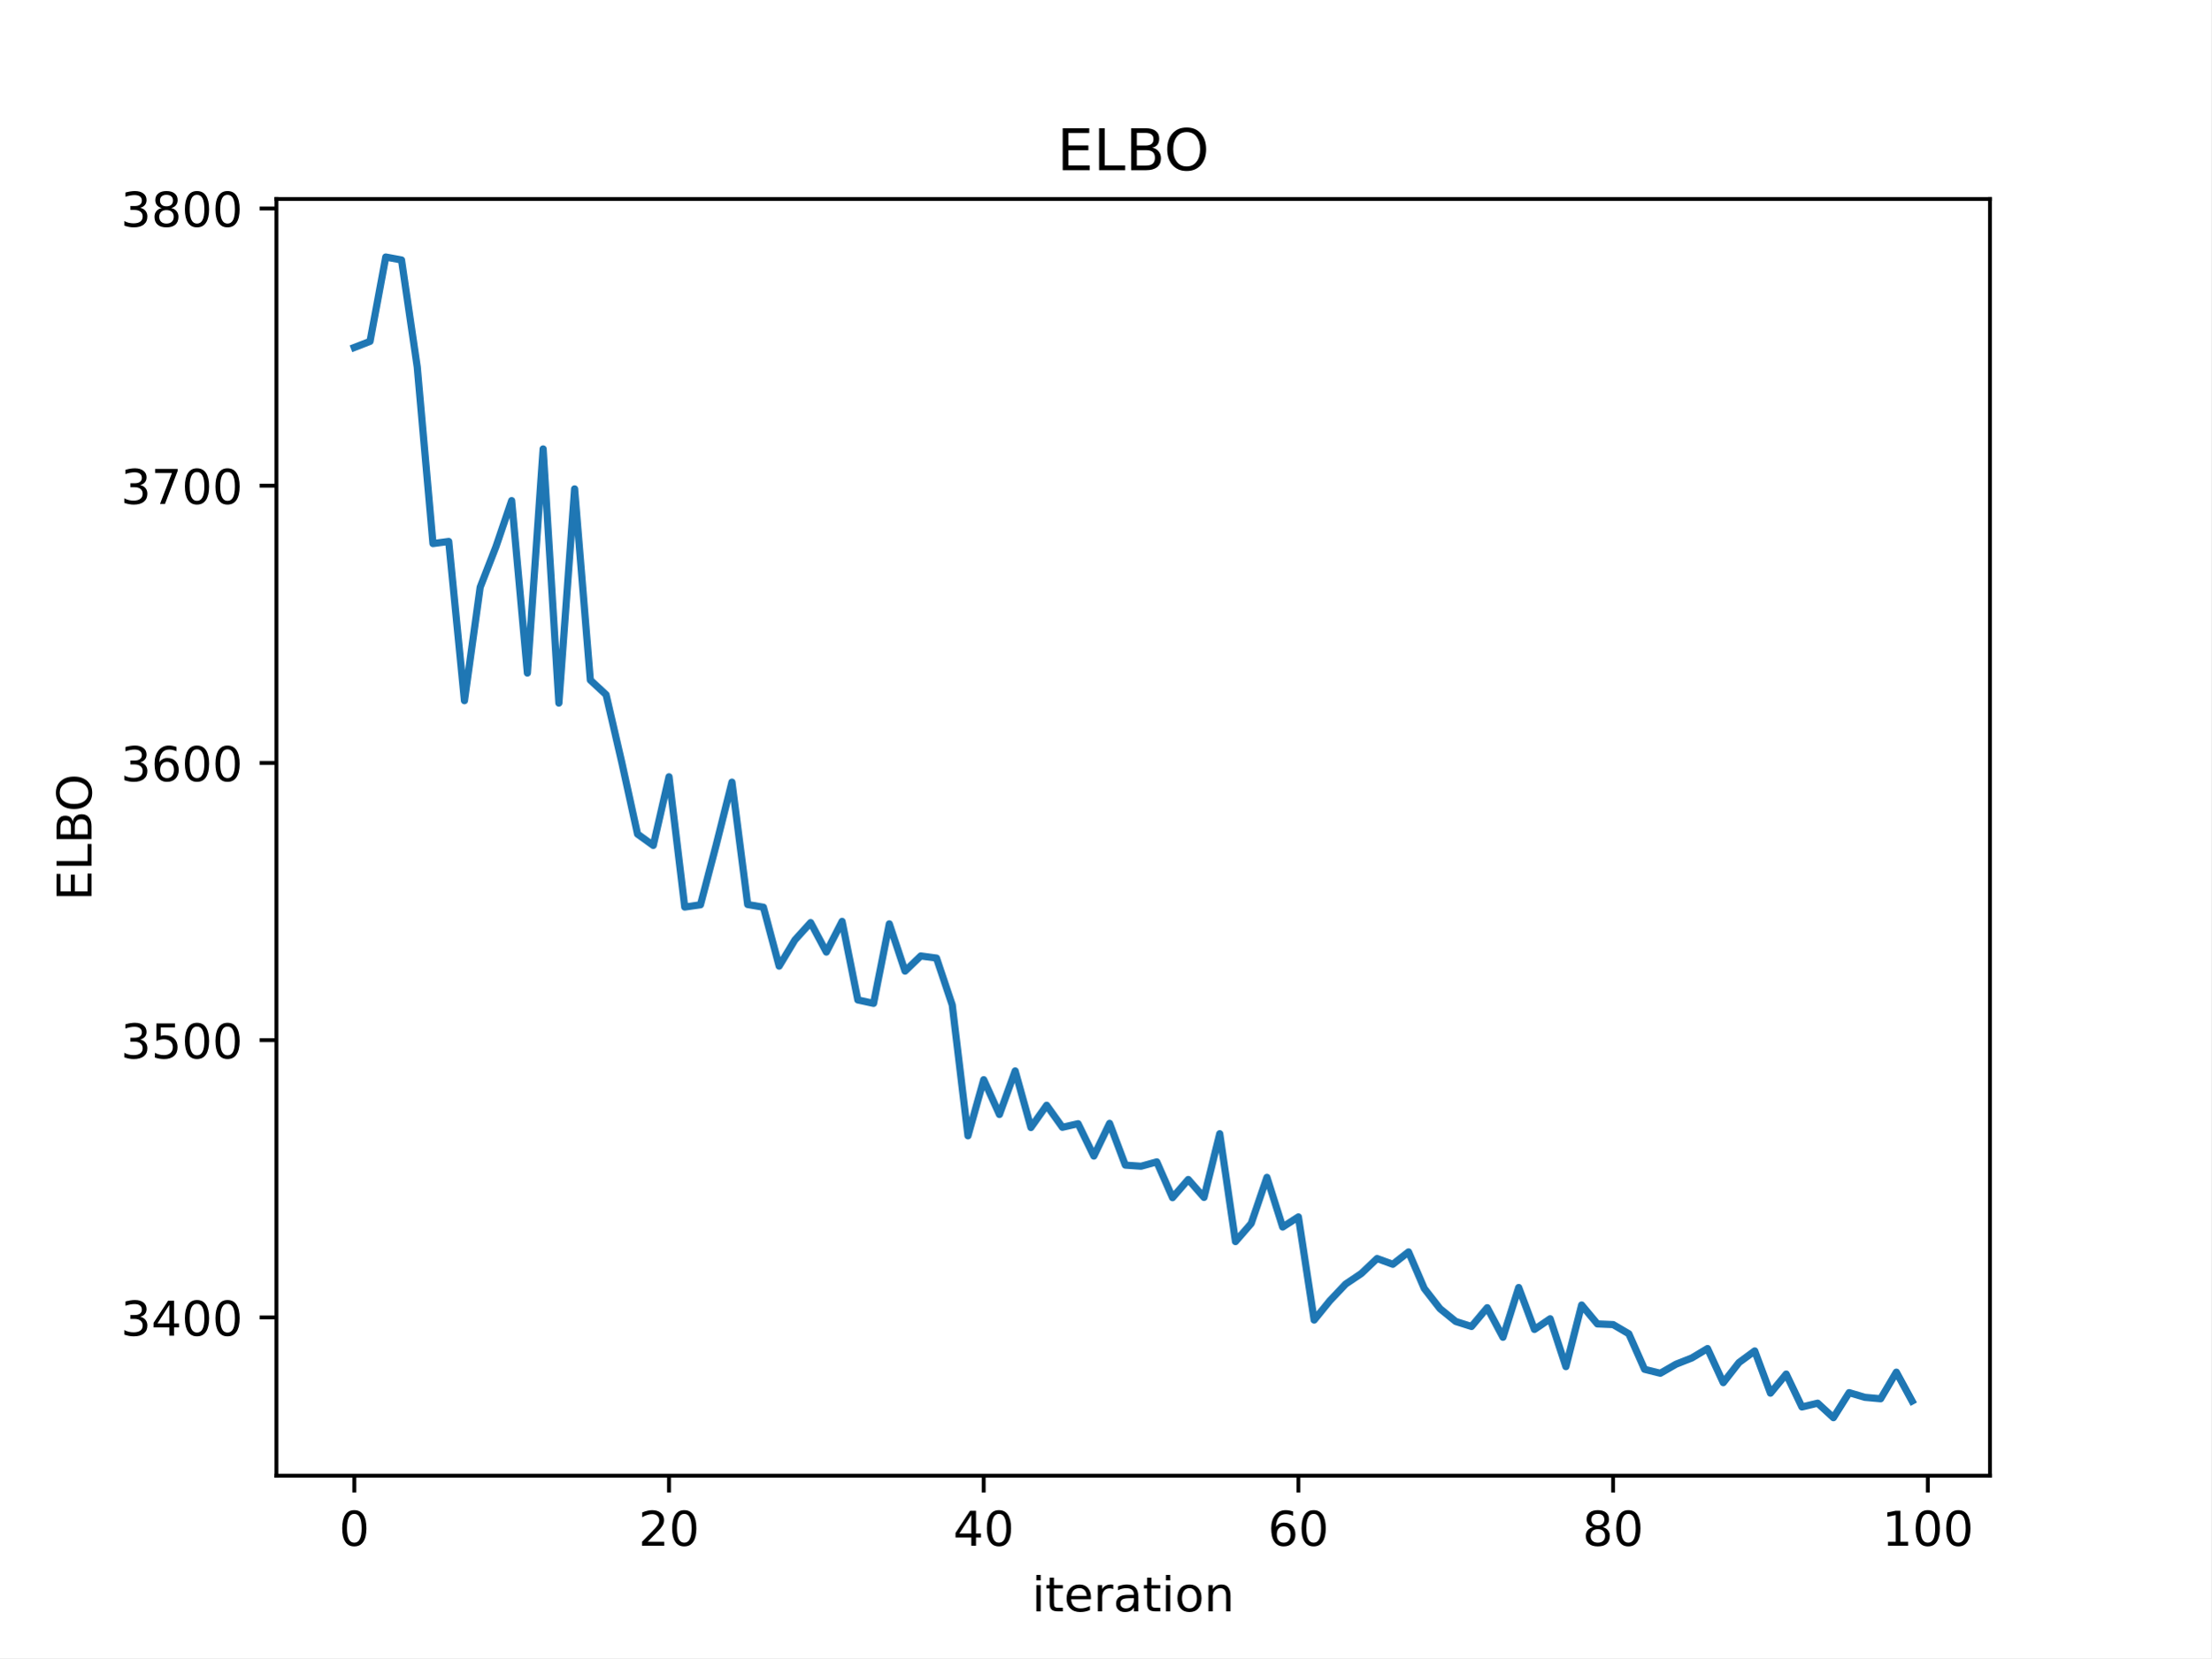
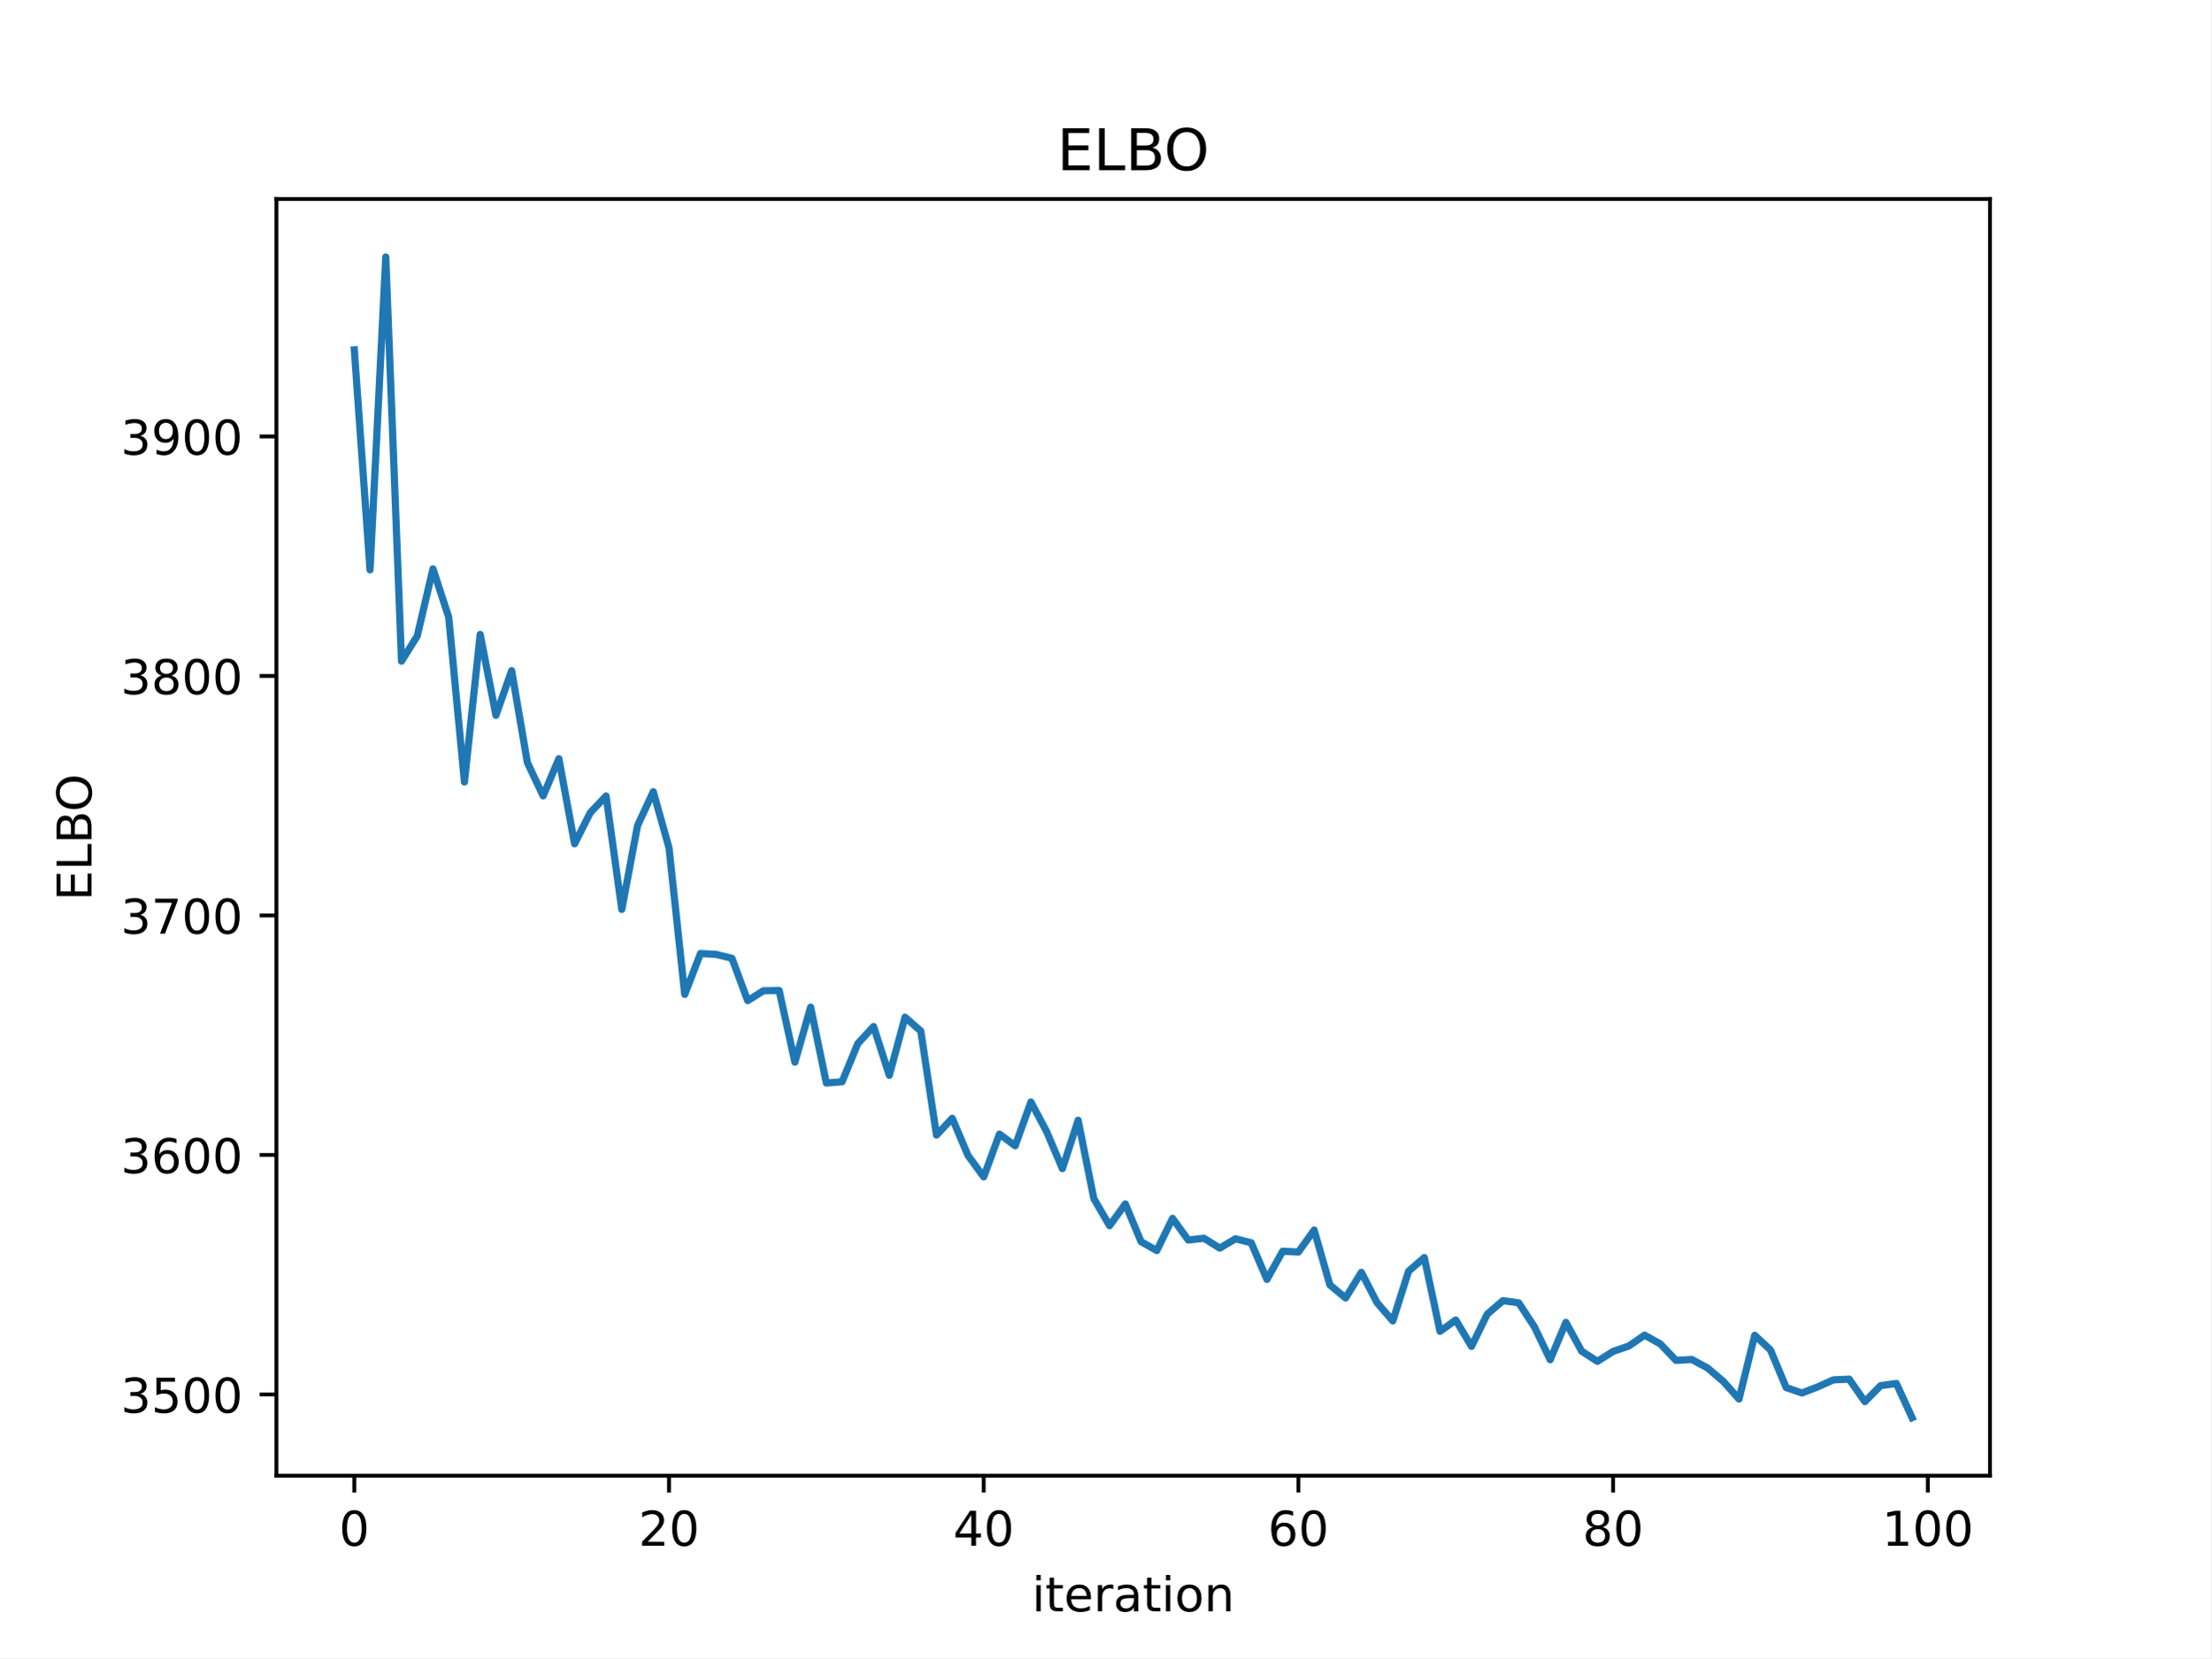
<svg xmlns="http://www.w3.org/2000/svg" xmlns:xlink="http://www.w3.org/1999/xlink" width="460.8pt" height="345.6pt" viewBox="0 0 460.8 345.6" version="1.1">
  <defs>
    <style type="text/css">*{stroke-linejoin: round; stroke-linecap: butt}</style>
  </defs>
  <g id="figure_1">
    <g id="patch_1">
      <path d="M 0 345.6  L 460.8 345.6  L 460.8 0  L 0 0  z " style="fill: #ffffff" />
    </g>
    <g id="axes_1">
      <g id="patch_2">
        <path d="M 57.6 307.584  L 414.72 307.584  L 414.72 41.472  L 57.6 41.472  z " style="fill: #ffffff" />
      </g>
      <g id="matplotlib.axis_1">
        <g id="xtick_1">
          <g id="line2d_1">
            <defs>
-               <path id="me9eb829aa2" d="M 0 0  L 0 3.5  " style="stroke: #000000; stroke-width: 0.8" />
-             </defs>
-             <g>
-               <use xlink:href="#me9eb829aa2" x="73.833" y="307.584" style="stroke: #000000; stroke-width: 0.8" />
+               <path id="m1793e772f5" d="M 0 0  L 0 3.5  " style="stroke: #000000; stroke-width: 0.8" />
+             </defs>
+             <g>
+               <use xlink:href="#m1793e772f5" x="73.833" y="307.584" style="stroke: #000000; stroke-width: 0.8" />
            </g>
          </g>
          <g id="text_1">
            <g transform="translate(70.65148 322.1824) scale(0.1 -0.1)">
              <defs>
                <path id="DejaVuSans-30" d="M 2034 4250  Q 1547 4250 1301 3770  Q 1056 3291 1056 2328  Q 1056 1369 1301 889  Q 1547 409 2034 409  Q 2525 409 2770 889  Q 3016 1369 3016 2328  Q 3016 3291 2770 3770  Q 2525 4250 2034 4250  z M 2034 4750  Q 2819 4750 3233 4129  Q 3647 3509 3647 2328  Q 3647 1150 3233 529  Q 2819 -91 2034 -91  Q 1250 -91 836 529  Q 422 1150 422 2328  Q 422 3509 836 4129  Q 1250 4750 2034 4750  z " transform="scale(0.015625)" />
              </defs>
              <use xlink:href="#DejaVuSans-30" />
            </g>
          </g>
        </g>
        <g id="xtick_2">
          <g id="line2d_2">
            <g>
-               <use xlink:href="#me9eb829aa2" x="139.42" y="307.584" style="stroke: #000000; stroke-width: 0.8" />
+               <use xlink:href="#m1793e772f5" x="139.42" y="307.584" style="stroke: #000000; stroke-width: 0.8" />
            </g>
          </g>
          <g id="text_2">
            <g transform="translate(133.057 322.1824) scale(0.1 -0.1)">
              <defs>
                <path id="DejaVuSans-32" d="M 1228 531  L 3431 531  L 3431 0  L 469 0  L 469 531  Q 828 903 1448 1529  Q 2069 2156 2228 2338  Q 2531 2678 2651 2914  Q 2772 3150 2772 3378  Q 2772 3750 2511 3984  Q 2250 4219 1831 4219  Q 1534 4219 1204 4116  Q 875 4013 500 3803  L 500 4441  Q 881 4594 1212 4672  Q 1544 4750 1819 4750  Q 2544 4750 2975 4387  Q 3406 4025 3406 3419  Q 3406 3131 3298 2873  Q 3191 2616 2906 2266  Q 2828 2175 2409 1742  Q 1991 1309 1228 531  z " transform="scale(0.015625)" />
              </defs>
              <use xlink:href="#DejaVuSans-32" />
              <use xlink:href="#DejaVuSans-30" x="63.623" />
            </g>
          </g>
        </g>
        <g id="xtick_3">
          <g id="line2d_3">
            <g>
-               <use xlink:href="#me9eb829aa2" x="205.006" y="307.584" style="stroke: #000000; stroke-width: 0.8" />
+               <use xlink:href="#m1793e772f5" x="205.006" y="307.584" style="stroke: #000000; stroke-width: 0.8" />
            </g>
          </g>
          <g id="text_3">
            <g transform="translate(198.6438 322.1824) scale(0.1 -0.1)">
              <defs>
                <path id="DejaVuSans-34" d="M 2419 4116  L 825 1625  L 2419 1625  L 2419 4116  z M 2253 4666  L 3047 4666  L 3047 1625  L 3713 1625  L 3713 1100  L 3047 1100  L 3047 0  L 2419 0  L 2419 1100  L 313 1100  L 313 1709  L 2253 4666  z " transform="scale(0.015625)" />
              </defs>
              <use xlink:href="#DejaVuSans-34" />
              <use xlink:href="#DejaVuSans-30" x="63.623" />
            </g>
          </g>
        </g>
        <g id="xtick_4">
          <g id="line2d_4">
            <g>
-               <use xlink:href="#me9eb829aa2" x="270.593" y="307.584" style="stroke: #000000; stroke-width: 0.8" />
+               <use xlink:href="#m1793e772f5" x="270.593" y="307.584" style="stroke: #000000; stroke-width: 0.8" />
            </g>
          </g>
          <g id="text_4">
            <g transform="translate(264.2306 322.1824) scale(0.1 -0.1)">
              <defs>
                <path id="DejaVuSans-36" d="M 2113 2584  Q 1688 2584 1439 2293  Q 1191 2003 1191 1497  Q 1191 994 1439 701  Q 1688 409 2113 409  Q 2538 409 2786 701  Q 3034 994 3034 1497  Q 3034 2003 2786 2293  Q 2538 2584 2113 2584  z M 3366 4563  L 3366 3988  Q 3128 4100 2886 4159  Q 2644 4219 2406 4219  Q 1781 4219 1451 3797  Q 1122 3375 1075 2522  Q 1259 2794 1537 2939  Q 1816 3084 2150 3084  Q 2853 3084 3261 2657  Q 3669 2231 3669 1497  Q 3669 778 3244 343  Q 2819 -91 2113 -91  Q 1303 -91 875 529  Q 447 1150 447 2328  Q 447 3434 972 4092  Q 1497 4750 2381 4750  Q 2619 4750 2861 4703  Q 3103 4656 3366 4563  z " transform="scale(0.015625)" />
              </defs>
              <use xlink:href="#DejaVuSans-36" />
              <use xlink:href="#DejaVuSans-30" x="63.623" />
            </g>
          </g>
        </g>
        <g id="xtick_5">
          <g id="line2d_5">
            <g>
-               <use xlink:href="#me9eb829aa2" x="336.18" y="307.584" style="stroke: #000000; stroke-width: 0.8" />
+               <use xlink:href="#m1793e772f5" x="336.18" y="307.584" style="stroke: #000000; stroke-width: 0.8" />
            </g>
          </g>
          <g id="text_5">
            <g transform="translate(329.8173 322.1824) scale(0.1 -0.1)">
              <defs>
                <path id="DejaVuSans-38" d="M 2034 2216  Q 1584 2216 1326 1975  Q 1069 1734 1069 1313  Q 1069 891 1326 650  Q 1584 409 2034 409  Q 2484 409 2743 651  Q 3003 894 3003 1313  Q 3003 1734 2745 1975  Q 2488 2216 2034 2216  z M 1403 2484  Q 997 2584 770 2862  Q 544 3141 544 3541  Q 544 4100 942 4425  Q 1341 4750 2034 4750  Q 2731 4750 3128 4425  Q 3525 4100 3525 3541  Q 3525 3141 3298 2862  Q 3072 2584 2669 2484  Q 3125 2378 3379 2068  Q 3634 1759 3634 1313  Q 3634 634 3220 271  Q 2806 -91 2034 -91  Q 1263 -91 848 271  Q 434 634 434 1313  Q 434 1759 690 2068  Q 947 2378 1403 2484  z M 1172 3481  Q 1172 3119 1398 2916  Q 1625 2713 2034 2713  Q 2441 2713 2670 2916  Q 2900 3119 2900 3481  Q 2900 3844 2670 4047  Q 2441 4250 2034 4250  Q 1625 4250 1398 4047  Q 1172 3844 1172 3481  z " transform="scale(0.015625)" />
              </defs>
              <use xlink:href="#DejaVuSans-38" />
              <use xlink:href="#DejaVuSans-30" x="63.623" />
            </g>
          </g>
        </g>
        <g id="xtick_6">
          <g id="line2d_6">
            <g>
-               <use xlink:href="#me9eb829aa2" x="401.767" y="307.584" style="stroke: #000000; stroke-width: 0.8" />
+               <use xlink:href="#m1793e772f5" x="401.767" y="307.584" style="stroke: #000000; stroke-width: 0.8" />
            </g>
          </g>
          <g id="text_6">
            <g transform="translate(392.2229 322.1824) scale(0.1 -0.1)">
              <defs>
                <path id="DejaVuSans-31" d="M 794 531  L 1825 531  L 1825 4091  L 703 3866  L 703 4441  L 1819 4666  L 2450 4666  L 2450 531  L 3481 531  L 3481 0  L 794 0  L 794 531  z " transform="scale(0.015625)" />
              </defs>
              <use xlink:href="#DejaVuSans-31" />
              <use xlink:href="#DejaVuSans-30" x="63.623" />
              <use xlink:href="#DejaVuSans-30" x="127.246" />
            </g>
          </g>
        </g>
        <g id="text_7">
          <g transform="translate(215.0373 335.8606) scale(0.1 -0.1)">
            <defs>
              <path id="DejaVuSans-69" d="M 603 3500  L 1178 3500  L 1178 0  L 603 0  L 603 3500  z M 603 4863  L 1178 4863  L 1178 4134  L 603 4134  L 603 4863  z " transform="scale(0.015625)" />
              <path id="DejaVuSans-74" d="M 1172 4494  L 1172 3500  L 2356 3500  L 2356 3053  L 1172 3053  L 1172 1153  Q 1172 725 1289 603  Q 1406 481 1766 481  L 2356 481  L 2356 0  L 1766 0  Q 1100 0 847 248  Q 594 497 594 1153  L 594 3053  L 172 3053  L 172 3500  L 594 3500  L 594 4494  L 1172 4494  z " transform="scale(0.015625)" />
              <path id="DejaVuSans-65" d="M 3597 1894  L 3597 1613  L 953 1613  Q 991 1019 1311 708  Q 1631 397 2203 397  Q 2534 397 2845 478  Q 3156 559 3463 722  L 3463 178  Q 3153 47 2828 -22  Q 2503 -91 2169 -91  Q 1331 -91 842 396  Q 353 884 353 1716  Q 353 2575 817 3079  Q 1281 3584 2069 3584  Q 2775 3584 3186 3129  Q 3597 2675 3597 1894  z M 3022 2063  Q 3016 2534 2758 2815  Q 2500 3097 2075 3097  Q 1594 3097 1305 2825  Q 1016 2553 972 2059  L 3022 2063  z " transform="scale(0.015625)" />
              <path id="DejaVuSans-72" d="M 2631 2963  Q 2534 3019 2420 3045  Q 2306 3072 2169 3072  Q 1681 3072 1420 2755  Q 1159 2438 1159 1844  L 1159 0  L 581 0  L 581 3500  L 1159 3500  L 1159 2956  Q 1341 3275 1631 3429  Q 1922 3584 2338 3584  Q 2397 3584 2469 3576  Q 2541 3569 2628 3553  L 2631 2963  z " transform="scale(0.015625)" />
              <path id="DejaVuSans-61" d="M 2194 1759  Q 1497 1759 1228 1600  Q 959 1441 959 1056  Q 959 750 1161 570  Q 1363 391 1709 391  Q 2188 391 2477 730  Q 2766 1069 2766 1631  L 2766 1759  L 2194 1759  z M 3341 1997  L 3341 0  L 2766 0  L 2766 531  Q 2569 213 2275 61  Q 1981 -91 1556 -91  Q 1019 -91 701 211  Q 384 513 384 1019  Q 384 1609 779 1909  Q 1175 2209 1959 2209  L 2766 2209  L 2766 2266  Q 2766 2663 2505 2880  Q 2244 3097 1772 3097  Q 1472 3097 1187 3025  Q 903 2953 641 2809  L 641 3341  Q 956 3463 1253 3523  Q 1550 3584 1831 3584  Q 2591 3584 2966 3190  Q 3341 2797 3341 1997  z " transform="scale(0.015625)" />
              <path id="DejaVuSans-6f" d="M 1959 3097  Q 1497 3097 1228 2736  Q 959 2375 959 1747  Q 959 1119 1226 758  Q 1494 397 1959 397  Q 2419 397 2687 759  Q 2956 1122 2956 1747  Q 2956 2369 2687 2733  Q 2419 3097 1959 3097  z M 1959 3584  Q 2709 3584 3137 3096  Q 3566 2609 3566 1747  Q 3566 888 3137 398  Q 2709 -91 1959 -91  Q 1206 -91 779 398  Q 353 888 353 1747  Q 353 2609 779 3096  Q 1206 3584 1959 3584  z " transform="scale(0.015625)" />
              <path id="DejaVuSans-6e" d="M 3513 2113  L 3513 0  L 2938 0  L 2938 2094  Q 2938 2591 2744 2837  Q 2550 3084 2163 3084  Q 1697 3084 1428 2787  Q 1159 2491 1159 1978  L 1159 0  L 581 0  L 581 3500  L 1159 3500  L 1159 2956  Q 1366 3272 1645 3428  Q 1925 3584 2291 3584  Q 2894 3584 3203 3211  Q 3513 2838 3513 2113  z " transform="scale(0.015625)" />
            </defs>
            <use xlink:href="#DejaVuSans-69" />
            <use xlink:href="#DejaVuSans-74" x="27.783" />
            <use xlink:href="#DejaVuSans-65" x="66.992" />
            <use xlink:href="#DejaVuSans-72" x="128.516" />
            <use xlink:href="#DejaVuSans-61" x="169.629" />
            <use xlink:href="#DejaVuSans-74" x="230.908" />
            <use xlink:href="#DejaVuSans-69" x="270.117" />
            <use xlink:href="#DejaVuSans-6f" x="297.9" />
            <use xlink:href="#DejaVuSans-6e" x="359.082" />
          </g>
        </g>
      </g>
      <g id="matplotlib.axis_2">
        <g id="ytick_1">
          <g id="line2d_7">
            <defs>
-               <path id="m384464a37c" d="M 0 0  L -3.5 0  " style="stroke: #000000; stroke-width: 0.8" />
-             </defs>
-             <g>
-               <use xlink:href="#m384464a37c" x="57.6" y="274.596" style="stroke: #000000; stroke-width: 0.8" />
+               <path id="mfd85a42080" d="M 0 0  L -3.5 0  " style="stroke: #000000; stroke-width: 0.8" />
+             </defs>
+             <g>
+               <use xlink:href="#mfd85a42080" x="57.6" y="290.658" style="stroke: #000000; stroke-width: 0.8" />
            </g>
          </g>
          <g id="text_8">
-             <g transform="translate(25.15 278.395) scale(0.1 -0.1)">
+             <g transform="translate(25.15 294.457) scale(0.1 -0.1)">
              <defs>
                <path id="DejaVuSans-33" d="M 2597 2516  Q 3050 2419 3304 2112  Q 3559 1806 3559 1356  Q 3559 666 3084 287  Q 2609 -91 1734 -91  Q 1441 -91 1130 -33  Q 819 25 488 141  L 488 750  Q 750 597 1062 519  Q 1375 441 1716 441  Q 2309 441 2620 675  Q 2931 909 2931 1356  Q 2931 1769 2642 2001  Q 2353 2234 1838 2234  L 1294 2234  L 1294 2753  L 1863 2753  Q 2328 2753 2575 2939  Q 2822 3125 2822 3475  Q 2822 3834 2567 4026  Q 2313 4219 1838 4219  Q 1578 4219 1281 4162  Q 984 4106 628 3988  L 628 4550  Q 988 4650 1302 4700  Q 1616 4750 1894 4750  Q 2613 4750 3031 4423  Q 3450 4097 3450 3541  Q 3450 3153 3228 2886  Q 3006 2619 2597 2516  z " transform="scale(0.015625)" />
-               </defs>
-               <use xlink:href="#DejaVuSans-33" />
-               <use xlink:href="#DejaVuSans-34" x="63.623" />
+                 <path id="DejaVuSans-35" d="M 691 4666  L 3169 4666  L 3169 4134  L 1269 4134  L 1269 2991  Q 1406 3038 1543 3061  Q 1681 3084 1819 3084  Q 2600 3084 3056 2656  Q 3513 2228 3513 1497  Q 3513 744 3044 326  Q 2575 -91 1722 -91  Q 1428 -91 1123 -41  Q 819 9 494 109  L 494 744  Q 775 591 1075 516  Q 1375 441 1709 441  Q 2250 441 2565 725  Q 2881 1009 2881 1497  Q 2881 1984 2565 2268  Q 2250 2553 1709 2553  Q 1456 2553 1204 2497  Q 953 2441 691 2322  L 691 4666  z " transform="scale(0.015625)" />
+               </defs>
+               <use xlink:href="#DejaVuSans-33" />
+               <use xlink:href="#DejaVuSans-35" x="63.623" />
              <use xlink:href="#DejaVuSans-30" x="127.246" />
              <use xlink:href="#DejaVuSans-30" x="190.869" />
            </g>
          </g>
        </g>
        <g id="ytick_2">
          <g id="line2d_8">
            <g>
-               <use xlink:href="#m384464a37c" x="57.6" y="216.807" style="stroke: #000000; stroke-width: 0.8" />
+               <use xlink:href="#mfd85a42080" x="57.6" y="240.733" style="stroke: #000000; stroke-width: 0.8" />
            </g>
          </g>
          <g id="text_9">
-             <g transform="translate(25.15 220.6061) scale(0.1 -0.1)">
-               <defs>
-                 <path id="DejaVuSans-35" d="M 691 4666  L 3169 4666  L 3169 4134  L 1269 4134  L 1269 2991  Q 1406 3038 1543 3061  Q 1681 3084 1819 3084  Q 2600 3084 3056 2656  Q 3513 2228 3513 1497  Q 3513 744 3044 326  Q 2575 -91 1722 -91  Q 1428 -91 1123 -41  Q 819 9 494 109  L 494 744  Q 775 591 1075 516  Q 1375 441 1709 441  Q 2250 441 2565 725  Q 2881 1009 2881 1497  Q 2881 1984 2565 2268  Q 2250 2553 1709 2553  Q 1456 2553 1204 2497  Q 953 2441 691 2322  L 691 4666  z " transform="scale(0.015625)" />
-               </defs>
-               <use xlink:href="#DejaVuSans-33" />
-               <use xlink:href="#DejaVuSans-35" x="63.623" />
+             <g transform="translate(25.15 244.5324) scale(0.1 -0.1)">
+               <use xlink:href="#DejaVuSans-33" />
+               <use xlink:href="#DejaVuSans-36" x="63.623" />
              <use xlink:href="#DejaVuSans-30" x="127.246" />
              <use xlink:href="#DejaVuSans-30" x="190.869" />
            </g>
          </g>
        </g>
        <g id="ytick_3">
          <g id="line2d_9">
            <g>
-               <use xlink:href="#m384464a37c" x="57.6" y="159.018" style="stroke: #000000; stroke-width: 0.8" />
+               <use xlink:href="#mfd85a42080" x="57.6" y="190.809" style="stroke: #000000; stroke-width: 0.8" />
            </g>
          </g>
          <g id="text_10">
-             <g transform="translate(25.15 162.8171) scale(0.1 -0.1)">
-               <use xlink:href="#DejaVuSans-33" />
-               <use xlink:href="#DejaVuSans-36" x="63.623" />
+             <g transform="translate(25.15 194.6078) scale(0.1 -0.1)">
+               <defs>
+                 <path id="DejaVuSans-37" d="M 525 4666  L 3525 4666  L 3525 4397  L 1831 0  L 1172 0  L 2766 4134  L 525 4134  L 525 4666  z " transform="scale(0.015625)" />
+               </defs>
+               <use xlink:href="#DejaVuSans-33" />
+               <use xlink:href="#DejaVuSans-37" x="63.623" />
              <use xlink:href="#DejaVuSans-30" x="127.246" />
              <use xlink:href="#DejaVuSans-30" x="190.869" />
            </g>
          </g>
        </g>
        <g id="ytick_4">
          <g id="line2d_10">
            <g>
-               <use xlink:href="#m384464a37c" x="57.6" y="101.229" style="stroke: #000000; stroke-width: 0.8" />
+               <use xlink:href="#mfd85a42080" x="57.6" y="140.884" style="stroke: #000000; stroke-width: 0.8" />
            </g>
          </g>
          <g id="text_11">
-             <g transform="translate(25.15 105.0282) scale(0.1 -0.1)">
-               <defs>
-                 <path id="DejaVuSans-37" d="M 525 4666  L 3525 4666  L 3525 4397  L 1831 0  L 1172 0  L 2766 4134  L 525 4134  L 525 4666  z " transform="scale(0.015625)" />
-               </defs>
-               <use xlink:href="#DejaVuSans-33" />
-               <use xlink:href="#DejaVuSans-37" x="63.623" />
+             <g transform="translate(25.15 144.6831) scale(0.1 -0.1)">
+               <use xlink:href="#DejaVuSans-33" />
+               <use xlink:href="#DejaVuSans-38" x="63.623" />
              <use xlink:href="#DejaVuSans-30" x="127.246" />
              <use xlink:href="#DejaVuSans-30" x="190.869" />
            </g>
          </g>
        </g>
        <g id="ytick_5">
          <g id="line2d_11">
            <g>
-               <use xlink:href="#m384464a37c" x="57.6" y="43.44" style="stroke: #000000; stroke-width: 0.8" />
+               <use xlink:href="#mfd85a42080" x="57.6" y="90.959" style="stroke: #000000; stroke-width: 0.8" />
            </g>
          </g>
          <g id="text_12">
-             <g transform="translate(25.15 47.2392) scale(0.1 -0.1)">
-               <use xlink:href="#DejaVuSans-33" />
-               <use xlink:href="#DejaVuSans-38" x="63.623" />
+             <g transform="translate(25.15 94.75852) scale(0.1 -0.1)">
+               <defs>
+                 <path id="DejaVuSans-39" d="M 703 97  L 703 672  Q 941 559 1184 500  Q 1428 441 1663 441  Q 2288 441 2617 861  Q 2947 1281 2994 2138  Q 2813 1869 2534 1725  Q 2256 1581 1919 1581  Q 1219 1581 811 2004  Q 403 2428 403 3163  Q 403 3881 828 4315  Q 1253 4750 1959 4750  Q 2769 4750 3195 4129  Q 3622 3509 3622 2328  Q 3622 1225 3098 567  Q 2575 -91 1691 -91  Q 1453 -91 1209 -44  Q 966 3 703 97  z M 1959 2075  Q 2384 2075 2632 2365  Q 2881 2656 2881 3163  Q 2881 3666 2632 3958  Q 2384 4250 1959 4250  Q 1534 4250 1286 3958  Q 1038 3666 1038 3163  Q 1038 2656 1286 2365  Q 1534 2075 1959 2075  z " transform="scale(0.015625)" />
+               </defs>
+               <use xlink:href="#DejaVuSans-33" />
+               <use xlink:href="#DejaVuSans-39" x="63.623" />
              <use xlink:href="#DejaVuSans-30" x="127.246" />
              <use xlink:href="#DejaVuSans-30" x="190.869" />
            </g>
          </g>
        </g>
        <g id="text_13">
          <g transform="translate(19.07031 187.7522) rotate(-90) scale(0.1 -0.1)">
            <defs>
              <path id="DejaVuSans-45" d="M 628 4666  L 3578 4666  L 3578 4134  L 1259 4134  L 1259 2753  L 3481 2753  L 3481 2222  L 1259 2222  L 1259 531  L 3634 531  L 3634 0  L 628 0  L 628 4666  z " transform="scale(0.015625)" />
              <path id="DejaVuSans-4c" d="M 628 4666  L 1259 4666  L 1259 531  L 3531 531  L 3531 0  L 628 0  L 628 4666  z " transform="scale(0.015625)" />
              <path id="DejaVuSans-42" d="M 1259 2228  L 1259 519  L 2272 519  Q 2781 519 3026 730  Q 3272 941 3272 1375  Q 3272 1813 3026 2020  Q 2781 2228 2272 2228  L 1259 2228  z M 1259 4147  L 1259 2741  L 2194 2741  Q 2656 2741 2882 2914  Q 3109 3088 3109 3444  Q 3109 3797 2882 3972  Q 2656 4147 2194 4147  L 1259 4147  z M 628 4666  L 2241 4666  Q 2963 4666 3353 4366  Q 3744 4066 3744 3513  Q 3744 3084 3544 2831  Q 3344 2578 2956 2516  Q 3422 2416 3680 2098  Q 3938 1781 3938 1306  Q 3938 681 3513 340  Q 3088 0 2303 0  L 628 0  L 628 4666  z " transform="scale(0.015625)" />
              <path id="DejaVuSans-4f" d="M 2522 4238  Q 1834 4238 1429 3725  Q 1025 3213 1025 2328  Q 1025 1447 1429 934  Q 1834 422 2522 422  Q 3209 422 3611 934  Q 4013 1447 4013 2328  Q 4013 3213 3611 3725  Q 3209 4238 2522 4238  z M 2522 4750  Q 3503 4750 4090 4092  Q 4678 3434 4678 2328  Q 4678 1225 4090 567  Q 3503 -91 2522 -91  Q 1538 -91 948 565  Q 359 1222 359 2328  Q 359 3434 948 4092  Q 1538 4750 2522 4750  z " transform="scale(0.015625)" />
            </defs>
            <use xlink:href="#DejaVuSans-45" />
            <use xlink:href="#DejaVuSans-4c" x="63.184" />
            <use xlink:href="#DejaVuSans-42" x="118.896" />
            <use xlink:href="#DejaVuSans-4f" x="185.75" />
          </g>
        </g>
      </g>
      <g id="line2d_12">
-         <path d="M 73.833 72.423  L 77.112 71.15  L 80.391 53.568  L 83.671 54.182  L 86.95 76.495  L 90.229 113.293  L 93.509 112.851  L 96.788 146.043  L 100.067 122.398  L 103.347 113.964  L 106.626 104.343  L 109.905 140.283  L 113.185 93.571  L 116.464 146.543  L 119.743 101.896  L 123.023 141.749  L 126.302 144.787  L 129.581 158.921  L 132.861 173.847  L 136.14 176.212  L 139.42 161.904  L 142.699 189.059  L 145.978 188.587  L 149.258 176.084  L 152.537 163.022  L 155.816 188.529  L 159.096 189.093  L 162.375 201.372  L 165.654 195.924  L 168.934 192.3  L 172.213 198.442  L 175.492 192.049  L 178.772 208.424  L 182.051 209.134  L 185.33 192.563  L 188.61 202.409  L 191.889 199.252  L 195.168 199.693  L 198.448 209.475  L 201.727 236.739  L 205.006 225.047  L 208.286 232.299  L 211.565 223.219  L 214.844 235.011  L 218.124 230.372  L 221.403 234.962  L 224.682 234.217  L 227.962 240.963  L 231.241 234.145  L 234.52 242.848  L 237.8 243.082  L 241.079 242.173  L 244.358 249.633  L 247.638 245.845  L 250.917 249.579  L 254.196 236.303  L 257.476 258.785  L 260.755 255.008  L 264.034 245.399  L 267.314 255.753  L 270.593 253.64  L 273.872 275.144  L 277.152 271.107  L 280.431 267.647  L 283.71 265.439  L 286.99 262.32  L 290.269 263.515  L 293.548 260.942  L 296.828 268.564  L 300.107 272.775  L 303.386 275.442  L 306.666 276.48  L 309.945 272.57  L 313.224 278.732  L 316.504 268.362  L 319.783 277.103  L 323.062 274.875  L 326.342 284.852  L 329.621 272.006  L 332.9 275.945  L 336.18 276.085  L 339.459 278.008  L 342.739 285.41  L 346.018 286.233  L 349.297 284.34  L 352.577 283.049  L 355.856 281.084  L 359.135 288.193  L 362.415 283.992  L 365.694 281.581  L 368.973 290.382  L 372.253 286.401  L 375.532 293.259  L 378.811 292.469  L 382.091 295.488  L 385.37 290.271  L 388.649 291.25  L 391.929 291.552  L 395.208 286.001  L 398.487 292.022  " clip-path="url(#p6dca01107f)" style="fill: none; stroke: #1f77b4; stroke-width: 1.5; stroke-linecap: square" />
+         <path d="M 73.833 72.91  L 77.112 118.78  L 80.391 53.568  L 83.671 137.803  L 86.95 132.562  L 90.229 118.565  L 93.509 128.648  L 96.788 162.996  L 100.067 132.223  L 103.347 149.092  L 106.626 139.782  L 109.905 158.947  L 113.185 165.89  L 116.464 158.134  L 119.743 175.868  L 123.023 169.373  L 126.302 165.914  L 129.581 189.557  L 132.861 172.082  L 136.14 165.007  L 139.42 176.722  L 142.699 207.264  L 145.978 198.743  L 149.258 198.929  L 152.537 199.737  L 155.816 208.575  L 159.096 206.509  L 162.375 206.452  L 165.654 221.394  L 168.934 209.928  L 172.213 225.737  L 175.492 225.471  L 178.772 217.505  L 182.051 213.96  L 185.33 224.13  L 188.61 212.015  L 191.889 214.899  L 195.168 236.586  L 198.448 233.079  L 201.727 240.821  L 205.006 245.298  L 208.286 236.381  L 211.565 238.821  L 214.844 229.692  L 218.124 235.87  L 221.403 243.587  L 224.682 233.499  L 227.962 249.841  L 231.241 255.476  L 234.52 250.942  L 237.8 258.795  L 241.079 260.662  L 244.358 253.943  L 247.638 258.459  L 250.917 258.094  L 254.196 260.151  L 257.476 258.206  L 260.755 259.03  L 264.034 266.668  L 267.314 260.795  L 270.593 260.964  L 273.872 256.383  L 277.152 267.821  L 280.431 270.543  L 283.71 265.191  L 286.99 271.544  L 290.269 275.326  L 293.548 264.963  L 296.828 262.118  L 300.107 277.496  L 303.386 275.128  L 306.666 280.632  L 309.945 273.908  L 313.224 271.097  L 316.504 271.555  L 319.783 276.566  L 323.062 283.417  L 326.342 275.62  L 329.621 281.626  L 332.9 283.746  L 336.18 281.68  L 339.459 280.55  L 342.739 278.287  L 346.018 280.125  L 349.297 283.551  L 352.577 283.358  L 355.856 285.133  L 359.135 287.913  L 362.415 291.606  L 365.694 278.315  L 368.973 281.373  L 372.253 289.221  L 375.532 290.344  L 378.811 289.072  L 382.091 287.607  L 385.37 287.456  L 388.649 292.144  L 391.929 288.811  L 395.208 288.359  L 398.487 295.488  " clip-path="url(#pd41c260f1b)" style="fill: none; stroke: #1f77b4; stroke-width: 1.5; stroke-linecap: square" />
      </g>
      <g id="patch_3">
        <path d="M 57.6 307.584  L 57.6 41.472  " style="fill: none; stroke: #000000; stroke-width: 0.8; stroke-linejoin: miter; stroke-linecap: square" />
      </g>
      <g id="patch_4">
        <path d="M 414.72 307.584  L 414.72 41.472  " style="fill: none; stroke: #000000; stroke-width: 0.8; stroke-linejoin: miter; stroke-linecap: square" />
      </g>
      <g id="patch_5">
        <path d="M 57.6 307.584  L 414.72 307.584  " style="fill: none; stroke: #000000; stroke-width: 0.8; stroke-linejoin: miter; stroke-linecap: square" />
      </g>
      <g id="patch_6">
        <path d="M 57.6 41.472  L 414.72 41.472  " style="fill: none; stroke: #000000; stroke-width: 0.8; stroke-linejoin: miter; stroke-linecap: square" />
      </g>
      <g id="text_14">
        <g transform="translate(220.2909 35.472) scale(0.12 -0.12)">
          <use xlink:href="#DejaVuSans-45" />
          <use xlink:href="#DejaVuSans-4c" x="63.184" />
          <use xlink:href="#DejaVuSans-42" x="118.896" />
          <use xlink:href="#DejaVuSans-4f" x="185.75" />
        </g>
      </g>
    </g>
  </g>
  <defs>
-     <clipPath id="p6dca01107f">
+     <clipPath id="pd41c260f1b">
      <rect x="57.6" y="41.472" width="357.12" height="266.112" />
    </clipPath>
  </defs>
</svg>
